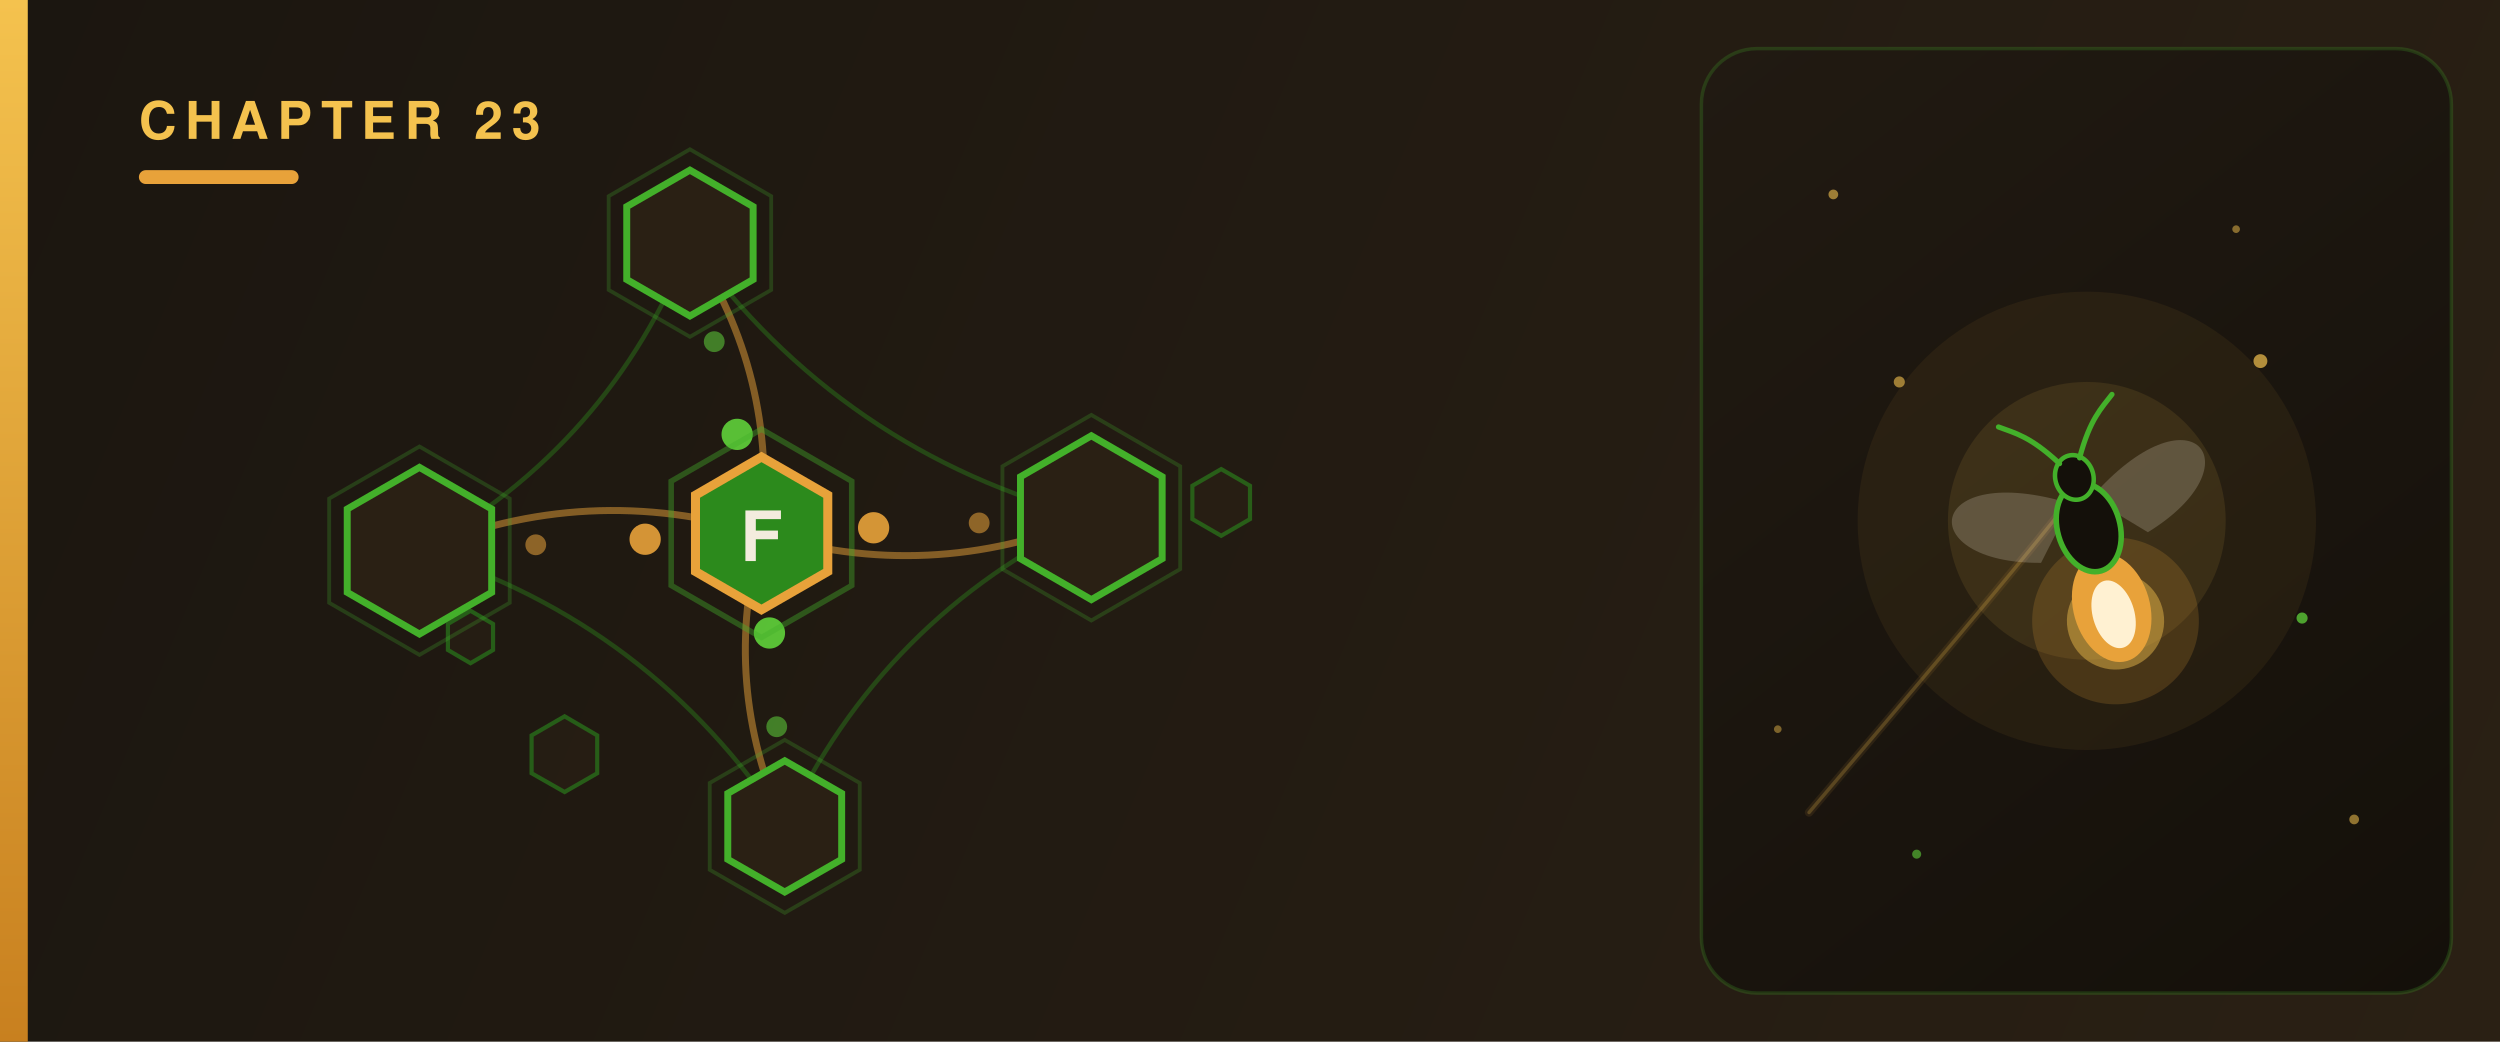
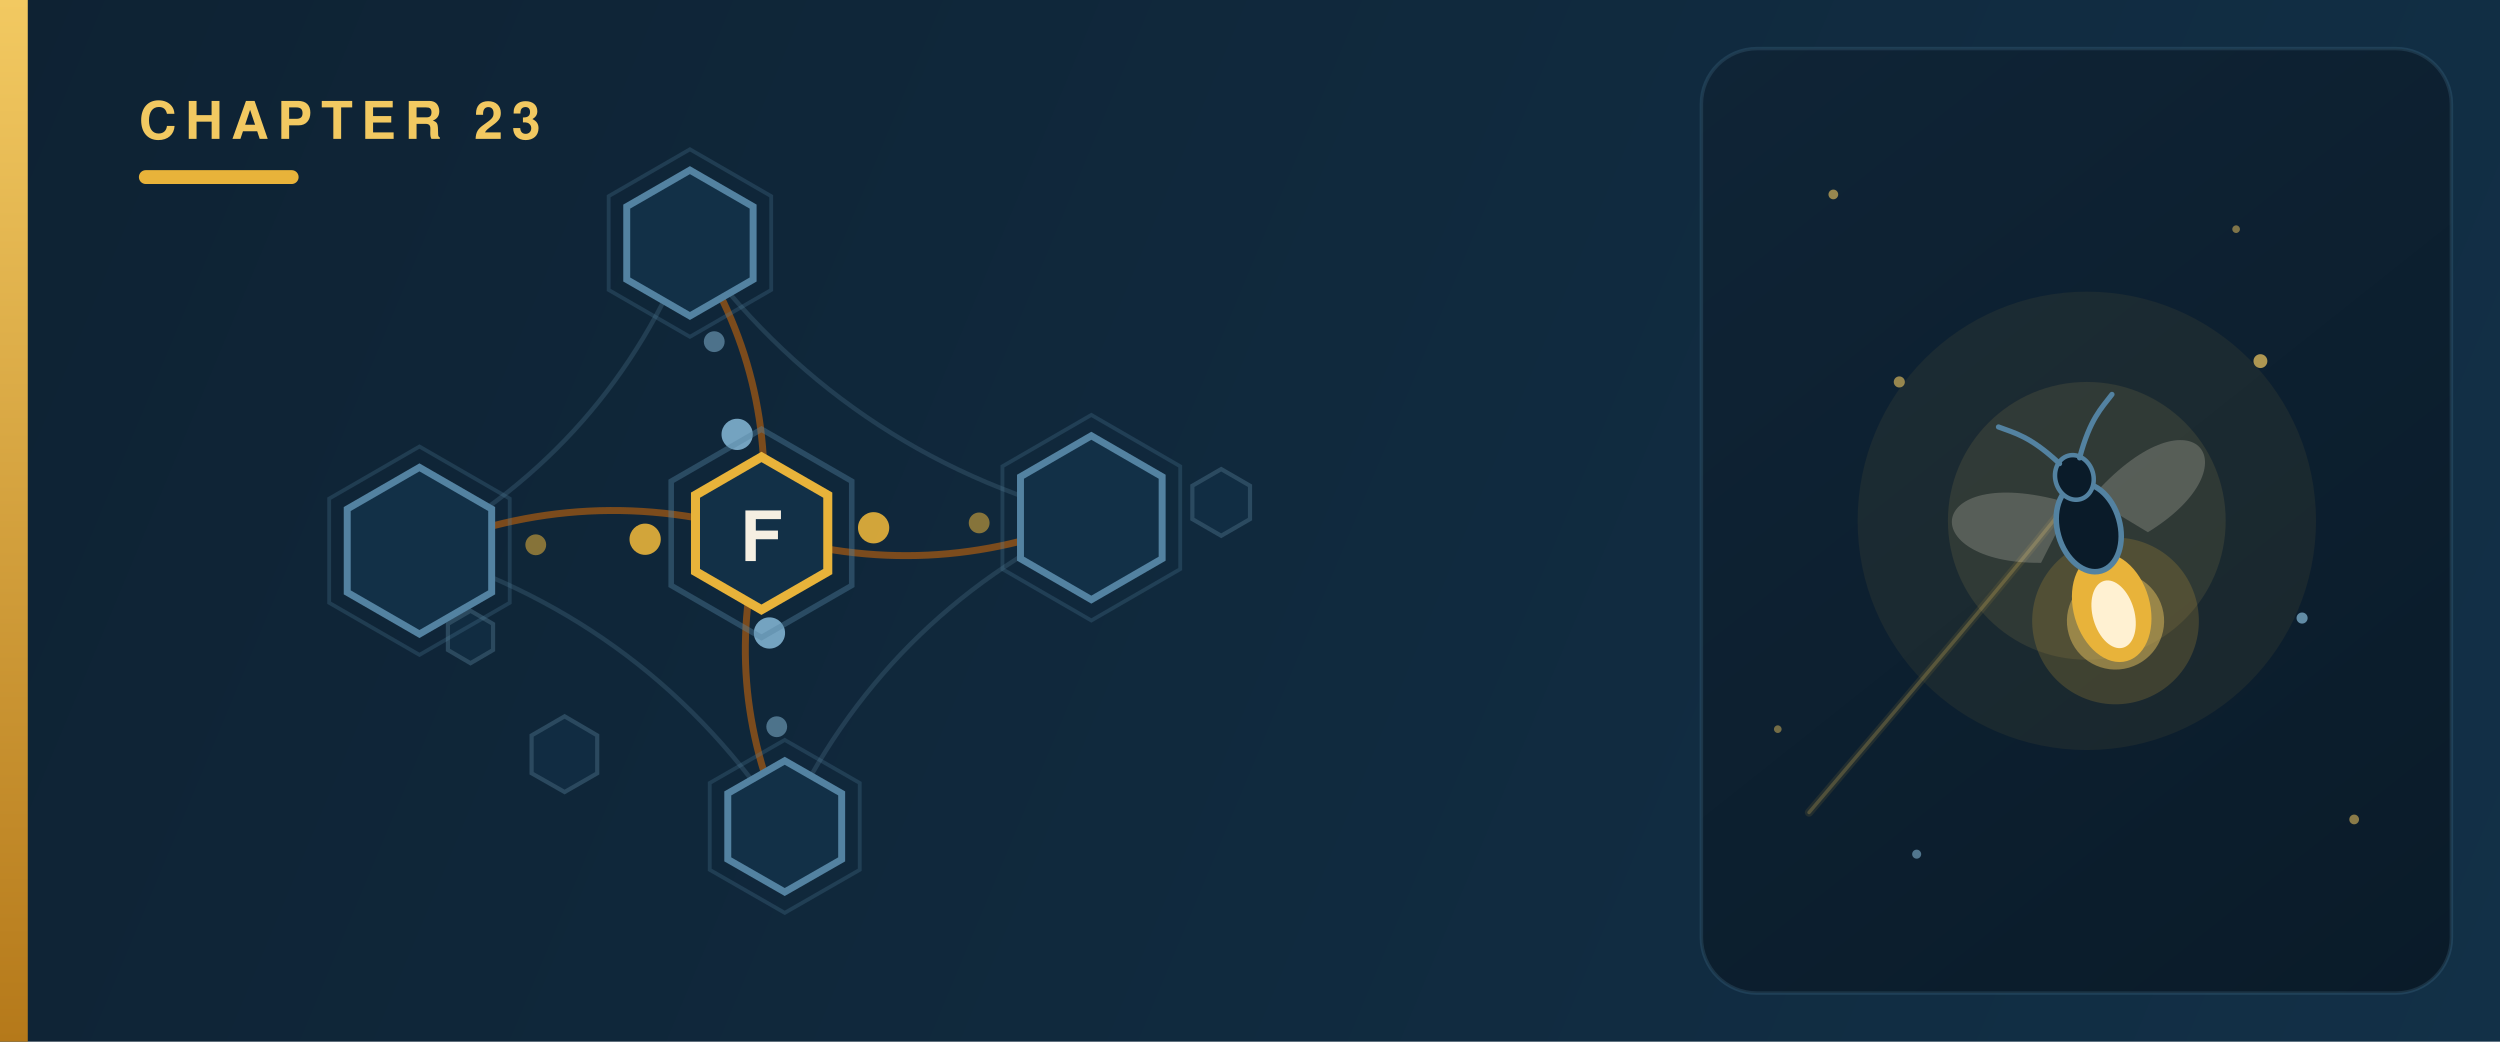
<svg xmlns="http://www.w3.org/2000/svg" viewBox="0 0 720 300" role="img" aria-label="Firefly for Java by Example — opener for chapter 23" font-family="Avenir Next,Avenir,Helvetica Neue,Helvetica,Arial,sans-serif">
  <defs>
    <linearGradient id="fld" x1="0" y1="0" x2="720" y2="300" gradientUnits="userSpaceOnUse">
-       <stop offset="0" stop-color="#1B1610" />
-       <stop offset="1" stop-color="#2A2014" />
+       <stop offset="0" stop-color="#0E2233" />
+       <stop offset="1" stop-color="#123047" />
    </linearGradient>
    <linearGradient id="pnl" x1="490" y1="14" x2="706" y2="286" gradientUnits="userSpaceOnUse">
-       <stop offset="0" stop-color="#211A12" />
-       <stop offset="1" stop-color="#14100A" />
+       <stop offset="0" stop-color="#0F2436" />
+       <stop offset="1" stop-color="#0A1B29" />
    </linearGradient>
    <linearGradient id="grh" x1="0" y1="0" x2="0" y2="300" gradientUnits="userSpaceOnUse">
-       <stop offset="0" stop-color="#f4c24e" />
-       <stop offset="1" stop-color="#c8801f" />
+       <stop offset="0" stop-color="#F2C961" />
+       <stop offset="1" stop-color="#B5791A" />
    </linearGradient>
  </defs>
  <rect width="720" height="300" fill="url(#fld)" />
  <rect x="0" y="0" width="8" height="300" fill="url(#grh)" />
  <rect x="490" y="14" width="216" height="272" rx="16" fill="url(#pnl)" />
-   <rect x="490" y="14" width="216" height="272" rx="16" fill="none" stroke="#43b02a" stroke-width="1" opacity="0.22" />
-   <g fill="#f4c24e">
+   <rect x="490" y="14" width="216" height="272" rx="16" fill="none" stroke="#5382A1" stroke-width="1" opacity="0.22" />
+   <g fill="#F2C961">
    <circle cx="528" cy="56" r="1.4" opacity="0.6" />
    <circle cx="678" cy="236" r="1.4" opacity="0.55" />
    <circle cx="644" cy="66" r="1.1" opacity="0.5" />
    <circle cx="512" cy="210" r="1.1" opacity="0.45" />
  </g>
-   <circle cx="552" cy="246" r="1.3" fill="#5fd13a" opacity="0.6" />
-   <text x="40" y="40" fill="#f4c24e" font-size="15" font-weight="800" letter-spacing="2.5">CHAPTER 23</text>
-   <rect x="40" y="49" width="46" height="4" rx="2" fill="#e8a23a" />
-   <polygon points="142.0,187.2 135.5,191.0 129.0,187.2 129.0,179.7 135.5,175.9 142.0,179.7" fill="#2A2014" stroke="#2c8a1c" stroke-width="1.2" opacity="0.6" />
-   <polygon points="172.0,222.7 162.6,228.1 153.1,222.7 153.1,211.8 162.6,206.3 172.0,211.8" fill="#2A2014" stroke="#2c8a1c" stroke-width="1.2" opacity="0.6" />
-   <polygon points="360.0,149.5 351.7,154.3 343.4,149.5 343.4,139.9 351.7,135.1 360.0,139.9" fill="#2A2014" stroke="#2c8a1c" stroke-width="1.2" opacity="0.6" />
-   <g fill="none" stroke="#e8a23a" stroke-width="2" opacity="0.50">
+   <circle cx="552" cy="246" r="1.3" fill="#7FB0CE" opacity="0.6" />
+   <text x="40" y="40" fill="#F2C961" font-size="15" font-weight="800" letter-spacing="2.5">CHAPTER 23</text>
+   <rect x="40" y="49" width="46" height="4" rx="2" fill="#E8B33A" />
+   <polygon points="142.0,187.2 135.5,191.0 129.0,187.2 129.0,179.7 135.5,175.9 142.0,179.7" fill="#123047" stroke="#3E6178" stroke-width="1.2" opacity="0.6" />
+   <polygon points="172.0,222.7 162.6,228.1 153.1,222.7 153.1,211.8 162.6,206.3 172.0,211.8" fill="#123047" stroke="#3E6178" stroke-width="1.2" opacity="0.6" />
+   <polygon points="360.0,149.5 351.7,154.3 343.4,149.5 343.4,139.9 351.7,135.1 360.0,139.9" fill="#123047" stroke="#3E6178" stroke-width="1.2" opacity="0.6" />
+   <g fill="none" stroke="#E76F00" stroke-width="2" opacity="0.50">
    <path d="M219.3,153.6 Q267.6,168.4 314.3,149.1" />
    <path d="M219.3,153.6 Q207.4,197.0 226.0,238.0" />
    <path d="M219.3,153.6 Q169.1,138.3 120.8,158.6" />
    <path d="M219.3,153.6 Q224.1,108.1 198.7,70.0" />
  </g>
-   <g fill="none" stroke="#2c8a1c" stroke-width="1.3" opacity="0.4">
+   <g fill="none" stroke="#3E6178" stroke-width="1.3" opacity="0.4">
    <path d="M314.3,149.1 Q254.2,177.6 226.0,238.0" />
    <path d="M226.0,238.0 Q187.7,179.4 120.8,158.6" />
    <path d="M120.8,158.6 Q175.7,128.3 198.7,70.0" />
    <path d="M198.7,70.0 Q242.3,130.4 314.3,149.1" />
  </g>
-   <circle cx="251.6" cy="152.0" r="4.5" fill="#e8a23a" opacity="0.9" />
-   <circle cx="282.0" cy="150.6" r="3.0" fill="#e8a23a" opacity="0.55" />
-   <circle cx="221.6" cy="182.3" r="4.5" fill="#5fd13a" opacity="0.9" />
-   <circle cx="223.7" cy="209.3" r="3.0" fill="#5fd13a" opacity="0.55" />
-   <circle cx="185.8" cy="155.3" r="4.5" fill="#e8a23a" opacity="0.9" />
-   <circle cx="154.3" cy="156.9" r="3.0" fill="#e8a23a" opacity="0.55" />
-   <circle cx="212.3" cy="125.1" r="4.5" fill="#5fd13a" opacity="0.9" />
-   <circle cx="205.7" cy="98.4" r="3.0" fill="#5fd13a" opacity="0.55" />
-   <polygon points="339.9,163.9 314.3,178.7 288.7,163.9 288.7,134.3 314.3,119.5 339.9,134.3" fill="none" stroke="#43b02a" stroke-width="1.1" opacity="0.25" />
-   <polygon points="334.7,160.9 314.3,172.7 293.9,160.9 293.9,137.3 314.3,125.5 334.7,137.3" fill="#2A2014" stroke="#43b02a" stroke-width="2.0" />
-   <polygon points="247.6,250.5 226.0,262.9 204.4,250.5 204.4,225.5 226.0,213.1 247.6,225.5" fill="none" stroke="#43b02a" stroke-width="1.1" opacity="0.25" />
-   <polygon points="242.4,247.5 226.0,256.9 209.6,247.5 209.6,228.5 226.0,219.1 242.4,228.5" fill="#2A2014" stroke="#43b02a" stroke-width="2.0" />
-   <polygon points="146.8,173.6 120.8,188.6 94.8,173.6 94.8,143.6 120.8,128.6 146.8,143.6" fill="none" stroke="#43b02a" stroke-width="1.1" opacity="0.25" />
-   <polygon points="141.6,170.6 120.8,182.6 100.0,170.6 100.0,146.6 120.8,134.6 141.6,146.6" fill="#2A2014" stroke="#43b02a" stroke-width="2.0" />
-   <polygon points="222.1,83.5 198.7,97.0 175.3,83.5 175.3,56.5 198.7,43.0 222.1,56.5" fill="none" stroke="#43b02a" stroke-width="1.1" opacity="0.25" />
-   <polygon points="216.9,80.5 198.7,91.0 180.5,80.5 180.5,59.5 198.7,49.0 216.9,59.5" fill="#2A2014" stroke="#43b02a" stroke-width="2.0" />
-   <polygon points="245.3,168.6 219.3,183.6 193.3,168.6 193.3,138.6 219.3,123.6 245.3,138.6" fill="none" stroke="#43b02a" stroke-width="1.6" opacity="0.4" />
-   <polygon points="238.4,164.6 219.3,175.6 200.3,164.6 200.3,142.6 219.3,131.6 238.4,142.6" fill="#2c8a1c" stroke="#e8a23a" stroke-width="2.6" />
-   <text x="219.3" y="154.6" text-anchor="middle" dominant-baseline="middle" fill="#f3ecdd" font-size="20" font-weight="800" letter-spacing="-1">F</text>
+   <circle cx="251.6" cy="152.0" r="4.5" fill="#E8B33A" opacity="0.9" />
+   <circle cx="282.0" cy="150.6" r="3.0" fill="#E8B33A" opacity="0.55" />
+   <circle cx="221.6" cy="182.3" r="4.5" fill="#7FB0CE" opacity="0.9" />
+   <circle cx="223.7" cy="209.3" r="3.0" fill="#7FB0CE" opacity="0.55" />
+   <circle cx="185.8" cy="155.3" r="4.5" fill="#E8B33A" opacity="0.9" />
+   <circle cx="154.3" cy="156.9" r="3.0" fill="#E8B33A" opacity="0.55" />
+   <circle cx="212.3" cy="125.1" r="4.5" fill="#7FB0CE" opacity="0.9" />
+   <circle cx="205.7" cy="98.4" r="3.0" fill="#7FB0CE" opacity="0.55" />
+   <polygon points="339.9,163.9 314.3,178.7 288.7,163.9 288.7,134.3 314.3,119.5 339.9,134.3" fill="none" stroke="#5382A1" stroke-width="1.1" opacity="0.25" />
+   <polygon points="334.7,160.9 314.3,172.7 293.9,160.9 293.9,137.3 314.3,125.5 334.7,137.3" fill="#123047" stroke="#5382A1" stroke-width="2.0" />
+   <polygon points="247.6,250.5 226.0,262.9 204.4,250.5 204.4,225.5 226.0,213.1 247.6,225.5" fill="none" stroke="#5382A1" stroke-width="1.1" opacity="0.25" />
+   <polygon points="242.4,247.5 226.0,256.9 209.6,247.5 209.6,228.5 226.0,219.1 242.4,228.5" fill="#123047" stroke="#5382A1" stroke-width="2.0" />
+   <polygon points="146.8,173.6 120.8,188.6 94.8,173.6 94.8,143.6 120.8,128.6 146.8,143.6" fill="none" stroke="#5382A1" stroke-width="1.1" opacity="0.25" />
+   <polygon points="141.6,170.6 120.8,182.6 100.0,170.6 100.0,146.6 120.8,134.6 141.6,146.6" fill="#123047" stroke="#5382A1" stroke-width="2.0" />
+   <polygon points="222.1,83.5 198.7,97.0 175.3,83.5 175.3,56.5 198.7,43.0 222.1,56.5" fill="none" stroke="#5382A1" stroke-width="1.1" opacity="0.25" />
+   <polygon points="216.9,80.5 198.7,91.0 180.5,80.5 180.5,59.5 198.7,49.0 216.9,59.5" fill="#123047" stroke="#5382A1" stroke-width="2.0" />
+   <polygon points="245.3,168.6 219.3,183.6 193.3,168.6 193.3,138.6 219.3,123.6 245.3,138.6" fill="none" stroke="#5382A1" stroke-width="1.6" opacity="0.4" />
+   <polygon points="238.4,164.6 219.3,175.6 200.3,164.6 200.3,142.6 219.3,131.6 238.4,142.6" fill="#123047" stroke="#E8B33A" stroke-width="2.6" />
+   <text x="219.3" y="154.6" text-anchor="middle" dominant-baseline="middle" fill="#F5EFE2" font-size="20" font-weight="800" letter-spacing="-1">F</text>
  <g transform="translate(601,150)">
-     <circle r="66" fill="#e8a23a" opacity="0.07" />
-     <circle r="40" fill="#f4c24e" opacity="0.10" />
-     <path d="M-80,84 C-46,44 -24,18 -8,-2" fill="none" stroke="#e8a23a" stroke-width="2.4" opacity="0.10" stroke-linecap="round" />
-     <path d="M-80,84 C-46,44 -24,18 -8,-2" fill="none" stroke="#f4c24e" stroke-width="1" opacity="0.22" stroke-linecap="round" />
+     <circle r="66" fill="#E8B33A" opacity="0.07" />
+     <circle r="40" fill="#F2C961" opacity="0.10" />
+     <path d="M-80,84 C-46,44 -24,18 -8,-2" fill="none" stroke="#E8B33A" stroke-width="2.4" opacity="0.10" stroke-linecap="round" />
+     <path d="M-80,84 C-46,44 -24,18 -8,-2" fill="none" stroke="#F2C961" stroke-width="1" opacity="0.22" stroke-linecap="round" />
    <g transform="rotate(-16)">
-       <circle cx="0" cy="30" r="24" fill="#e8a23a" opacity="0.18" />
-       <circle cx="0" cy="30" r="14" fill="#f4c24e" opacity="0.45" />
-       <path d="M-3,-6 C-40,-30 -52,-2 -16,8 Z" fill="#f3ecdd" opacity="0.20" />
-       <path d="M3,-6 C40,-30 52,-2 16,8 Z" fill="#f3ecdd" opacity="0.20" />
-       <ellipse cx="0" cy="26" rx="11" ry="16" fill="#e8a23a" />
+       <circle cx="0" cy="30" r="24" fill="#E8B33A" opacity="0.18" />
+       <circle cx="0" cy="30" r="14" fill="#F2C961" opacity="0.45" />
+       <path d="M-3,-6 C-40,-30 -52,-2 -16,8 Z" fill="#F5EFE2" opacity="0.20" />
+       <path d="M3,-6 C40,-30 52,-2 16,8 Z" fill="#F5EFE2" opacity="0.20" />
+       <ellipse cx="0" cy="26" rx="11" ry="16" fill="#E8B33A" />
      <ellipse cx="0" cy="28" rx="6" ry="10" fill="#fff1d2" />
-       <ellipse cx="0" cy="2" rx="9" ry="13" fill="#14100A" stroke="#43b02a" stroke-width="1.6" />
-       <ellipse cx="0" cy="-13" rx="5.5" ry="6.5" fill="#14100A" stroke="#43b02a" stroke-width="1.3" />
-       <path d="M-3,-18 C-9,-28 -13,-30 -17,-33" fill="none" stroke="#43b02a" stroke-width="1.5" stroke-linecap="round" />
-       <path d="M3,-18 C9,-28 13,-30 17,-33" fill="none" stroke="#43b02a" stroke-width="1.5" stroke-linecap="round" />
+       <ellipse cx="0" cy="2" rx="9" ry="13" fill="#0A1B29" stroke="#5382A1" stroke-width="1.6" />
+       <ellipse cx="0" cy="-13" rx="5.5" ry="6.5" fill="#0A1B29" stroke="#5382A1" stroke-width="1.3" />
+       <path d="M-3,-18 C-9,-28 -13,-30 -17,-33" fill="none" stroke="#5382A1" stroke-width="1.5" stroke-linecap="round" />
+       <path d="M3,-18 C9,-28 13,-30 17,-33" fill="none" stroke="#5382A1" stroke-width="1.5" stroke-linecap="round" />
    </g>
-     <circle cx="50" cy="-46" r="2" fill="#f4c24e" opacity="0.7" />
-     <circle cx="62" cy="28" r="1.6" fill="#5fd13a" opacity="0.75" />
-     <circle cx="-54" cy="-40" r="1.6" fill="#f4c24e" opacity="0.6" />
+     <circle cx="50" cy="-46" r="2" fill="#F2C961" opacity="0.7" />
+     <circle cx="62" cy="28" r="1.6" fill="#7FB0CE" opacity="0.75" />
+     <circle cx="-54" cy="-40" r="1.6" fill="#F2C961" opacity="0.6" />
  </g>
</svg>
